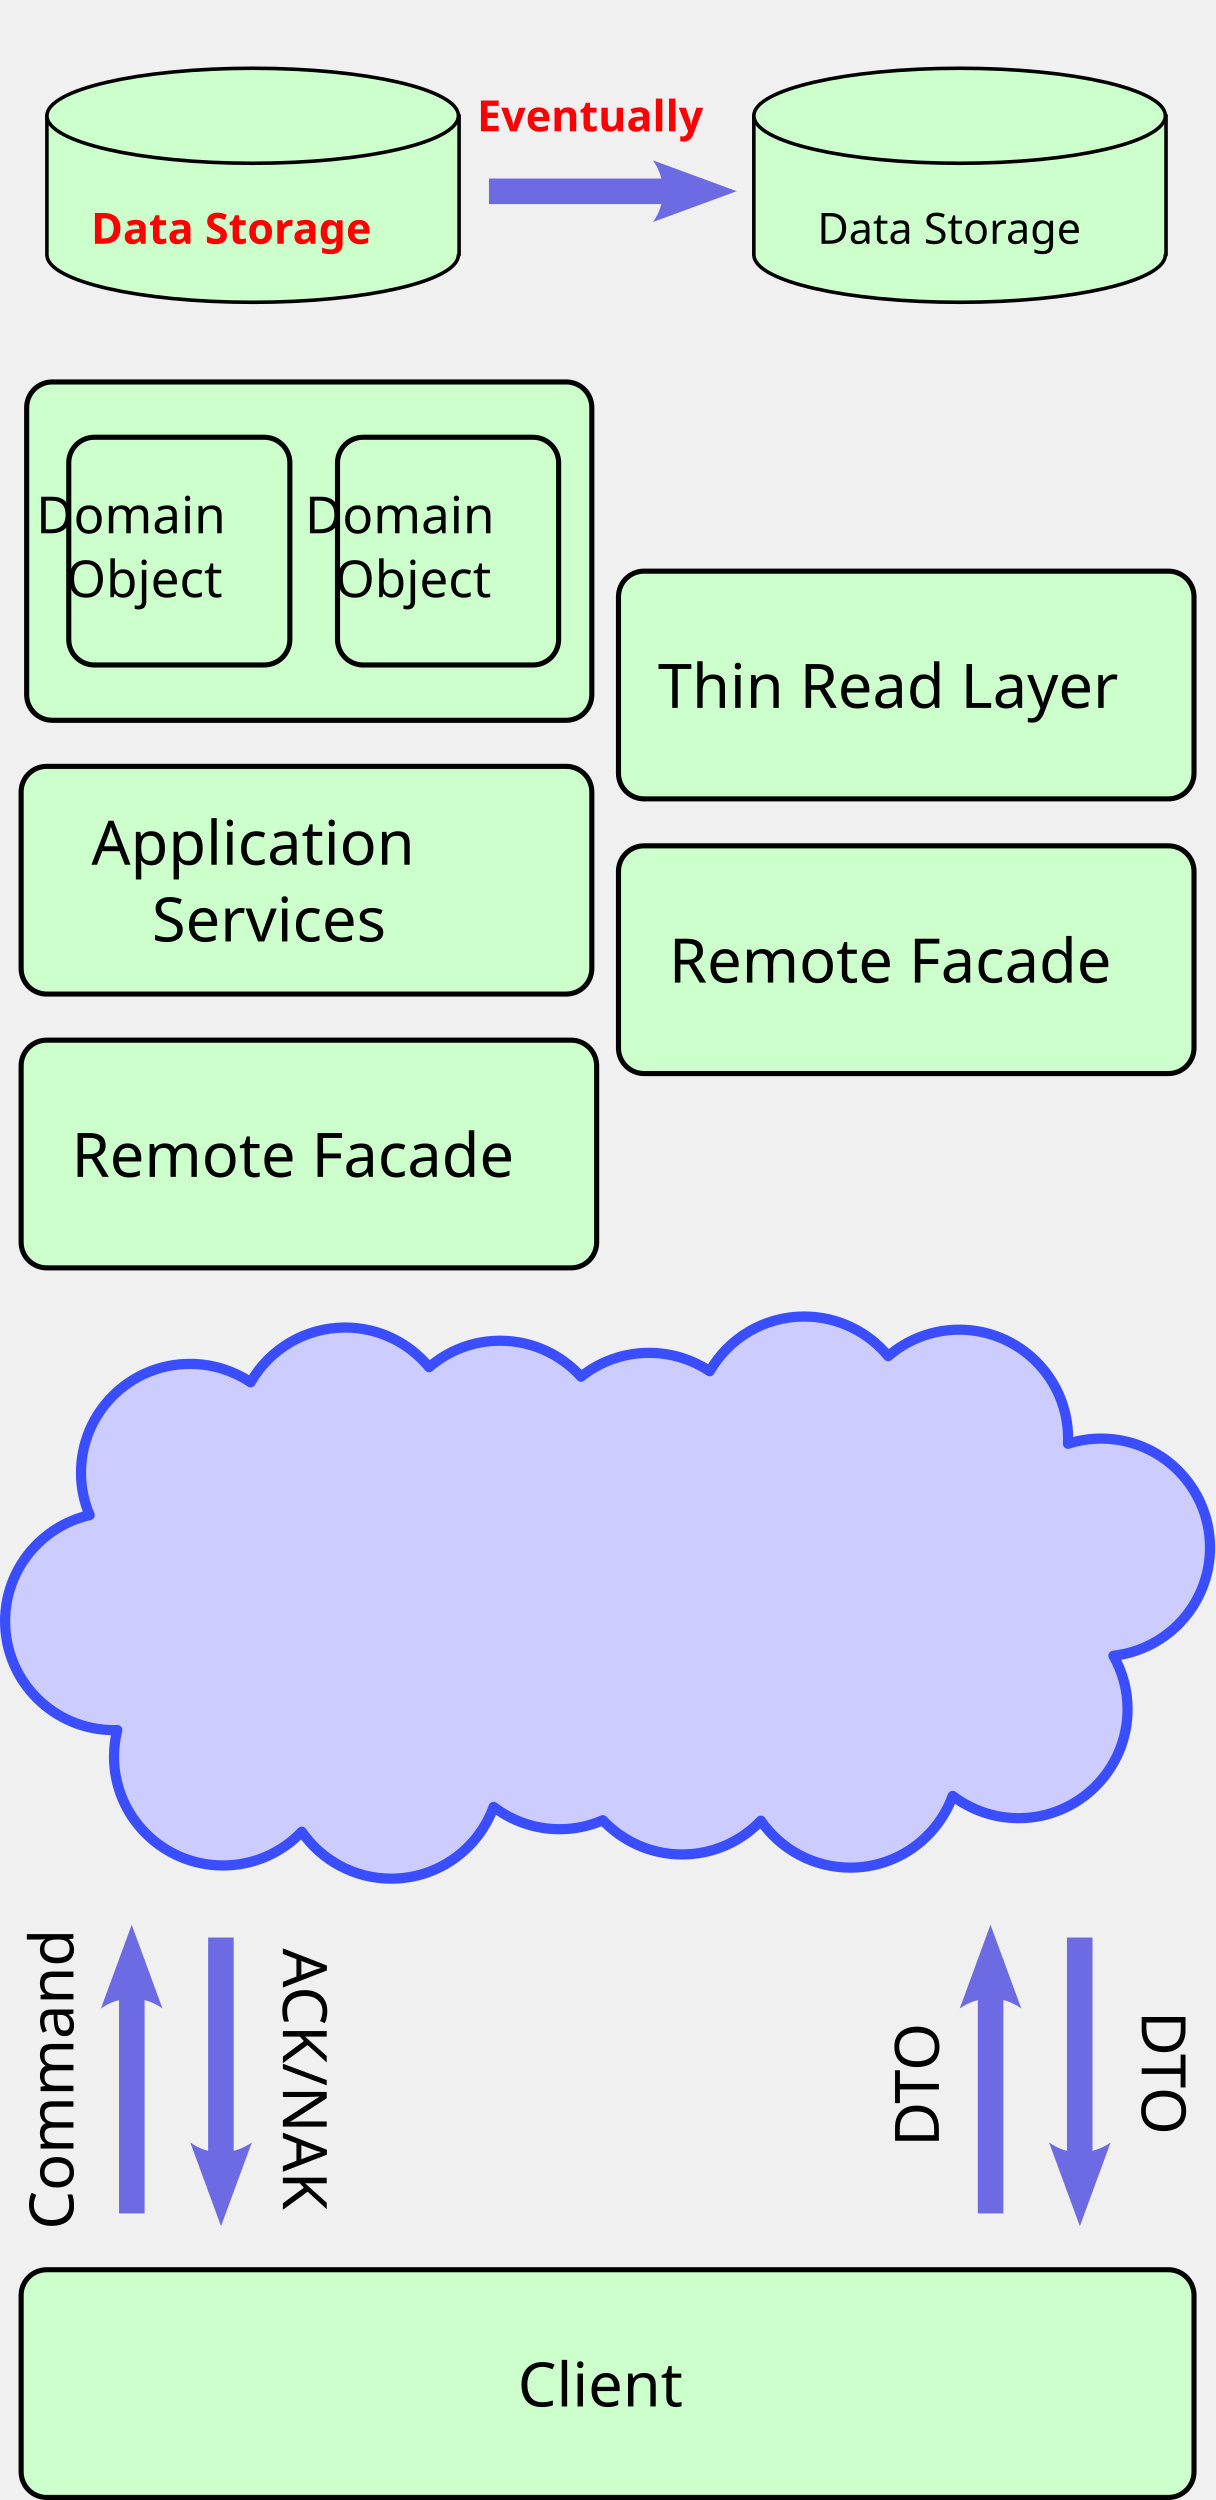
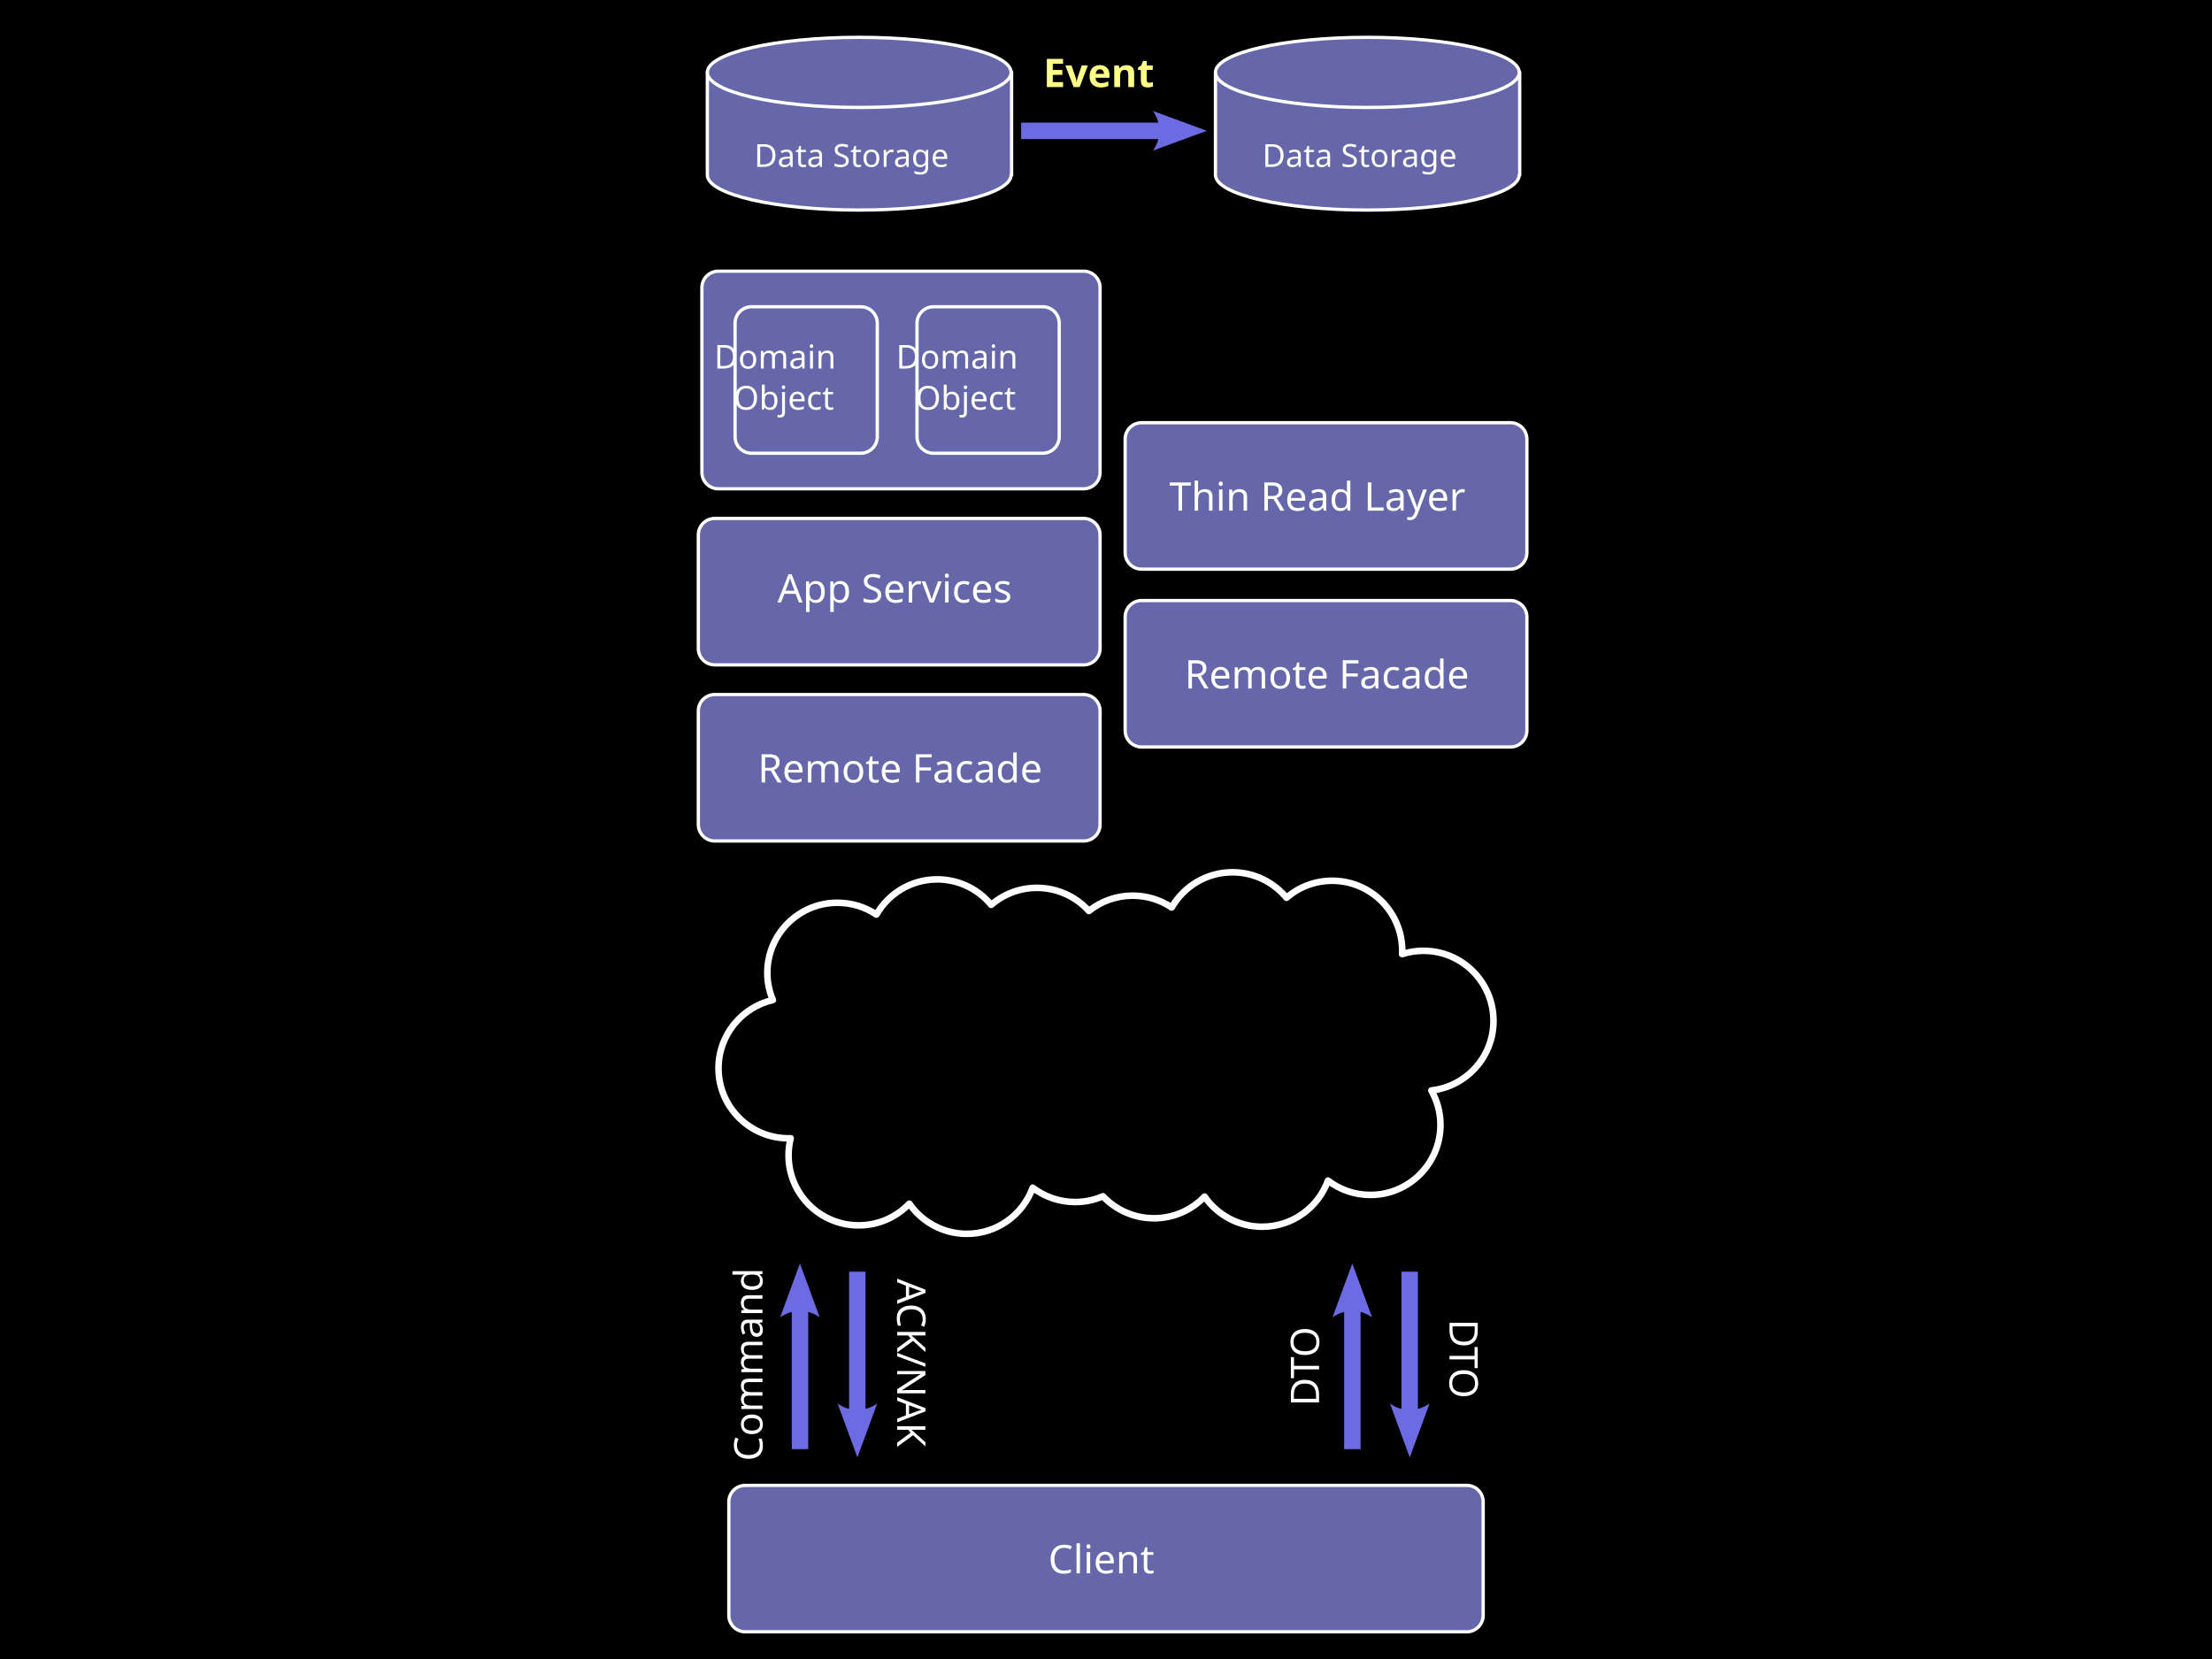
- <svg xmlns="http://www.w3.org/2000/svg" width="475.281" height="977.83" id="svg3020" version="1.1">
+ <svg xmlns="http://www.w3.org/2000/svg" width="800" height="600" id="svg3020" version="1.1">
  <defs id="defs3022">
    <marker orient="auto" refY="0" refX="0" id="Arrow2Send" style="overflow:visible">
-       <path id="path3866" style="fill:#6c6be3;stroke:none;font-size:12px;fill-rule:evenodd;stroke-width:0.625;stroke-linejoin:round" d="M 8.719,4.034 -2.207,0.016 8.719,-4.002 c -1.745,2.372 -1.735,5.617 -6e-7,8.035 z" transform="matrix(-0.3,0,0,-0.3,0.69,0)" />
+       <path id="path3866" style="font-size:12px;fill:#6c6be3;fill-rule:evenodd;stroke:none" d="M 8.719,4.034 -2.207,0.016 8.719,-4.002 c -1.745,2.372 -1.735,5.617 -6e-7,8.035 z" transform="matrix(-0.3,0,0,-0.3,0.69,0)" />
    </marker>
  </defs>
-   <g id="layer1" transform="translate(-1.538629,442.6172)">
-     <path style="fill:#ccccff;stroke:#3b4eff;stroke-width:4;stroke-linecap:round;stroke-linejoin:round;stroke-miterlimit:4;stroke-opacity:1;stroke-dasharray:none;fill-opacity:1" d="m 316.07,72.311 c -15.803,0 -29.585,8.625 -36.938,21.406 -6.78,-4.555 -14.968,-7.188 -23.75,-7.188 -10.058,0 -19.307,3.483 -26.594,9.312 -7.795,-8.63 -19.08,-14.062 -31.625,-14.062 -10.623,0 -20.321,3.912 -27.781,10.344 -7.813,-9.467 -19.642,-15.5 -32.875,-15.5 -15.803,0 -29.585,8.625 -36.938,21.406 -6.78,-4.555 -14.968,-7.188 -23.75,-7.188 -23.525,0 -42.594,19.069 -42.594,42.594 0,5.881 1.22,11.466 3.375,16.562 -18.923,4.338 -33.063,21.261 -33.063,41.5 0,23.525 19.069,42.594 42.594,42.594 0.425,0 0.86,-0.019 1.281,-0.031 -0.83,3.319 -1.281,6.799 -1.281,10.375 0,23.525 19.1,42.594 42.625,42.594 12.122,0 23.056,-5.06 30.813,-13.188 7.691,11.083 20.488,18.344 35,18.344 18.424,0 34.092,-11.69 40.031,-28.062 7.161,5.461 16.112,8.719 25.812,8.719 6.014,0 11.719,-1.248 16.906,-3.5 7.774,8.225 18.795,13.375 31,13.375 12.122,0 23.056,-5.06 30.812,-13.188 7.691,11.083 20.488,18.344 35,18.344 18.424,0 34.092,-11.69 40.031,-28.062 7.161,5.461 16.112,8.719 25.812,8.719 23.525,0 42.594,-19.1 42.594,-42.625 0,-7.612 -2.033,-14.722 -5.531,-20.906 21.267,-2.384 37.781,-20.409 37.781,-42.312 0,-23.525 -19.069,-42.625 -42.594,-42.625 -4.526,0 -8.876,0.723 -12.969,2.031 0.031,-0.665 0.062,-1.358 0.062,-2.031 0,-23.525 -19.069,-42.594 -42.594,-42.594 -10.623,0 -20.321,3.912 -27.781,10.344 -7.813,-9.467 -19.642,-15.5 -32.875,-15.5 z" id="path3028" />
-     <rect style="fill:#ccffcc;fill-opacity:1;stroke:#000000;stroke-width:2;stroke-linecap:round;stroke-linejoin:round;stroke-miterlimit:4;stroke-opacity:1;stroke-dasharray:none" id="rect4484" width="458.748" height="89.064" x="9.805" y="445.149" rx="10" ry="10" />
-     <text xml:space="preserve" style="font-size:24px;font-style:normal;font-weight:normal;line-height:125%;letter-spacing:0px;word-spacing:0px;fill:#000000;fill-opacity:1;stroke:none;font-family:Sans" x="204.041" y="498.628" id="text4480">
-       <tspan id="tspan4482" x="204.041" y="498.628">Client</tspan>
+   <g id="layer1" transform="translate(-1.538629,64.78722)">
+     <rect style="fill:#000000;fill-opacity:1;stroke:#dd9900;stroke-width:2;stroke-linecap:round;stroke-linejoin:round;stroke-miterlimit:4;stroke-opacity:1;stroke-dasharray:none" id="rect3119" width="832.886" height="638.185" x="-12.98" y="-14.389" transform="translate(1.538629,-64.78722)" />
+     <path style="fill:#000000;fill-opacity:1;stroke:#ffffff;stroke-width:2.379;stroke-linecap:round;stroke-linejoin:round;stroke-miterlimit:4;stroke-opacity:1;stroke-dasharray:none" d="m 447.267,250.683 c -9.398,0 -17.595,5.13 -21.967,12.731 -4.032,-2.709 -8.902,-4.275 -14.125,-4.275 -5.982,0 -11.482,2.071 -15.816,5.538 -4.636,-5.132 -11.347,-8.363 -18.808,-8.363 -6.318,0 -12.085,2.326 -16.522,6.152 -4.646,-5.63 -11.682,-9.218 -19.551,-9.218 -9.398,0 -17.595,5.13 -21.967,12.731 -4.032,-2.709 -8.902,-4.275 -14.125,-4.275 -13.991,0 -25.331,11.341 -25.331,25.331 0,3.498 0.725,6.819 2.007,9.85 -11.254,2.58 -19.663,12.644 -19.663,24.681 0,13.991 11.341,25.331 25.331,25.331 0.253,0 0.511,-0.011 0.762,-0.019 -0.494,1.974 -0.762,4.044 -0.762,6.17 0,13.991 11.359,25.331 25.35,25.331 7.209,0 13.712,-3.009 18.325,-7.843 4.574,6.591 12.185,10.909 20.815,10.909 10.957,0 20.275,-6.952 23.807,-16.689 4.259,3.248 9.582,5.185 15.351,5.185 3.577,0 6.969,-0.742 10.054,-2.082 4.623,4.892 11.178,7.954 18.436,7.954 7.209,0 13.712,-3.009 18.325,-7.843 4.574,6.591 12.185,10.909 20.815,10.909 10.957,0 20.275,-6.952 23.807,-16.689 4.259,3.248 9.582,5.185 15.351,5.185 13.991,0 25.331,-11.359 25.331,-25.35 0,-4.527 -1.209,-8.756 -3.29,-12.433 12.648,-1.418 22.469,-12.138 22.469,-25.164 0,-13.991 -11.341,-25.35 -25.331,-25.35 -2.692,0 -5.279,0.43 -7.713,1.208 0.018,-0.396 0.037,-0.808 0.037,-1.208 0,-13.991 -11.341,-25.331 -25.331,-25.331 -6.318,0 -12.085,2.326 -16.522,6.152 -4.646,-5.63 -11.682,-9.218 -19.551,-9.218 z" id="path3028" />
+     <rect style="fill:#6666aa;fill-opacity:1;stroke:#ffffff;stroke-width:1.189;stroke-linecap:round;stroke-linejoin:round;stroke-miterlimit:4;stroke-opacity:1;stroke-dasharray:none" id="rect4484" width="272.826" height="52.968" x="265.126" y="472.417" rx="5.947" ry="5.947" />
+     <text xml:space="preserve" style="font-size:14.273px;font-style:normal;font-weight:normal;line-height:125%;letter-spacing:0px;word-spacing:0px;fill:#ffffff;fill-opacity:1;stroke:none;font-family:Sans" x="380.641" y="504.222" id="text4480">
+       <tspan id="tspan4482" x="380.641" y="504.222">Client</tspan>
    </text>
-     <path style="fill:none;stroke:#6c6be3;stroke-width:10;stroke-linecap:butt;stroke-linejoin:miter;stroke-miterlimit:4;stroke-opacity:1;stroke-dasharray:none;marker-end:url(#Arrow2Send)" d="m 389.003,423.123 0,-99.39" id="path3828" />
-     <path id="path4460" d="m 423.854,315.211 0,99.39" style="fill:none;stroke:#6c6be3;stroke-width:10;stroke-linecap:butt;stroke-linejoin:miter;stroke-miterlimit:4;stroke-opacity:1;stroke-dasharray:none;marker-end:url(#Arrow2Send)" />
-     <path id="path4462" d="m 53.096,423.123 0,-99.39" style="fill:none;stroke:#6c6be3;stroke-width:10;stroke-linecap:butt;stroke-linejoin:miter;stroke-miterlimit:4;stroke-opacity:1;stroke-dasharray:none;marker-end:url(#Arrow2Send)" />
-     <path style="fill:none;stroke:#6c6be3;stroke-width:10;stroke-linecap:butt;stroke-linejoin:miter;stroke-miterlimit:4;stroke-opacity:1;stroke-dasharray:none;marker-end:url(#Arrow2Send)" d="m 87.947,315.211 0,99.39" id="path4464" />
-     <text xml:space="preserve" style="font-size:24px;font-style:normal;font-weight:normal;line-height:125%;letter-spacing:0px;word-spacing:0px;fill:#000000;fill-opacity:1;stroke:none;font-family:Sans" x="-397.02" y="368.756" id="text4486" transform="matrix(0,-1,1,0,0,0)">
-       <tspan id="tspan4488" x="-397.02" y="368.756">DTO</tspan>
+     <path style="fill:none;stroke:#6c6be3;stroke-width:5.947;stroke-linecap:butt;stroke-linejoin:miter;stroke-miterlimit:4;stroke-opacity:1;stroke-dasharray:none;marker-end:url(#Arrow2Send)" d="m 490.642,459.318 0,-59.109" id="path3828" />
+     <path id="path4460" d="m 511.368,395.14 0,59.109" style="fill:none;stroke:#6c6be3;stroke-width:5.947;stroke-linecap:butt;stroke-linejoin:miter;stroke-miterlimit:4;stroke-opacity:1;stroke-dasharray:none;marker-end:url(#Arrow2Send)" />
+     <path id="path4462" d="m 290.872,459.318 0,-59.109" style="fill:none;stroke:#6c6be3;stroke-width:5.947;stroke-linecap:butt;stroke-linejoin:miter;stroke-miterlimit:4;stroke-opacity:1;stroke-dasharray:none;marker-end:url(#Arrow2Send)" />
+     <path style="fill:none;stroke:#6c6be3;stroke-width:5.947;stroke-linecap:butt;stroke-linejoin:miter;stroke-miterlimit:4;stroke-opacity:1;stroke-dasharray:none;marker-end:url(#Arrow2Send)" d="m 311.598,395.14 0,59.109" id="path4464" />
+     <text xml:space="preserve" style="font-size:14.273px;font-style:normal;font-weight:normal;line-height:125%;letter-spacing:0px;word-spacing:0px;fill:#ffffff;fill-opacity:1;stroke:none;font-family:Sans" x="-443.794" y="478.6" id="text4486" transform="matrix(0,-1,1,0,0,0)">
+       <tspan id="tspan4488" x="-443.794" y="478.6">DTO</tspan>
    </text>
-     <text transform="matrix(0,1,-1,0,0,0)" id="text4490" y="-448.091" x="343.981" style="font-size:24px;font-style:normal;font-weight:normal;line-height:125%;letter-spacing:0px;word-spacing:0px;fill:#000000;fill-opacity:1;stroke:none;font-family:Sans" xml:space="preserve">
-       <tspan y="-448.091" x="343.981" id="tspan4492">DTO</tspan>
+     <text transform="matrix(0,1,-1,0,0,0)" id="text4490" y="-525.782" x="412.25" style="font-size:14.273px;font-style:normal;font-weight:normal;line-height:125%;letter-spacing:0px;word-spacing:0px;fill:#ffffff;fill-opacity:1;stroke:none;font-family:Sans" xml:space="preserve">
+       <tspan y="-525.782" x="412.25" id="tspan4492">DTO</tspan>
    </text>
-     <text transform="matrix(0,-1,1,0,0,0)" id="text4494" y="30.267" x="-429.47" style="font-size:24px;font-style:normal;font-weight:normal;line-height:125%;letter-spacing:0px;word-spacing:0px;fill:#000000;fill-opacity:1;stroke:none;font-family:Sans" xml:space="preserve">
-       <tspan y="30.267" x="-429.47" id="tspan4496" style="font-weight:normal;-inkscape-font-specification:Sans">Command</tspan>
+     <text transform="matrix(0,-1,1,0,0,0)" id="text4494" y="277.295" x="-463.682" style="font-size:14.273px;font-style:normal;font-weight:normal;line-height:125%;letter-spacing:0px;word-spacing:0px;fill:#ffffff;fill-opacity:1;stroke:none;font-family:Sans;-inkscape-font-specification:Sans" xml:space="preserve">
+       <tspan y="277.295" x="-463.682" id="tspan4496">Command</tspan>
    </text>
-     <text xml:space="preserve" style="font-size:24px;font-style:normal;font-weight:normal;line-height:125%;letter-spacing:0px;word-spacing:0px;fill:#000000;fill-opacity:1;stroke:none;font-family:Sans" x="319.456" y="-112.184" id="text4498" transform="matrix(0,1,-1,0,0,0)">
-       <tspan id="tspan4500" x="319.456" y="-112.184">ACK/NAK</tspan>
+     <text xml:space="preserve" style="font-size:14.273px;font-style:normal;font-weight:normal;line-height:125%;letter-spacing:0px;word-spacing:0px;fill:#ffffff;fill-opacity:1;stroke:none;font-family:Sans" x="397.665" y="-326.013" id="text4498" transform="matrix(0,1,-1,0,0,0)">
+       <tspan id="tspan4500" x="397.665" y="-326.013">ACK/NAK</tspan>
    </text>
-     <path style="fill:#ccffcc;fill-opacity:1;stroke:#000000;stroke-width:1.404;stroke-linecap:round;stroke-linejoin:round;stroke-miterlimit:4;stroke-opacity:1;stroke-dasharray:none" d="m 19.882,-397.49 0,54.523 0,0.11 c 0.253,10.211 36.188,18.474 80.479,18.474 44.289,0 80.225,-8.264 80.479,-18.474 l 0.263,0 0,-54.633 -161.221,0 z" id="path4522" />
-     <path style="fill:#ccffcc;fill-opacity:1;stroke:#000000;stroke-width:2;stroke-linecap:round;stroke-linejoin:round;stroke-miterlimit:4;stroke-opacity:1;stroke-dasharray:none" id="path4520" d="m 435.383,-415.156 c 0,14.614 -51.319,26.461 -114.624,26.461 -63.305,0 -114.624,-11.847 -114.624,-26.461 0,-14.614 51.319,-26.461 114.624,-26.461 63.305,0 114.624,11.847 114.624,26.461 z" transform="matrix(0.7021047,0,0,0.7021047,-124.8393,-105.8537)" />
-     <text id="text4529" y="-347.263" x="37.153" style="font-size:16.851px;font-style:normal;font-weight:normal;line-height:125%;letter-spacing:0px;word-spacing:0px;fill:#ff0000;fill-opacity:1;stroke:none;font-family:Sans" xml:space="preserve">
-       <tspan y="-347.263" x="37.153" id="tspan4531" style="font-weight:bold;fill:#ff0000;fill-opacity:1">Data Storage</tspan>
+     <path style="fill:#6666aa;fill-opacity:1;stroke:#ffffff;stroke-width:1.189;stroke-linecap:round;stroke-linejoin:round;stroke-miterlimit:4;stroke-opacity:1;stroke-dasharray:none" d="m 257.362,-38.709 0,37.211 0,0.075 c 0.172,6.969 24.698,12.608 54.926,12.608 30.227,0 54.752,-5.64 54.926,-12.608 l 0.18,0 0,-37.286 -110.031,0 z" id="path4522" />
+     <path style="fill:#6666aa;fill-opacity:1;stroke:#ffffff;stroke-width:2.481;stroke-linecap:round;stroke-linejoin:round;stroke-miterlimit:4;stroke-opacity:1;stroke-dasharray:none" id="path4520" d="m 435.383,-415.156 a 114.624,26.461 0 1 1 -229.248,0 114.624,26.461 0 1 1 229.248,0 z" transform="matrix(0.4791764,0,0,0.4791764,158.5917,160.3288)" />
+     <text id="text4529" y="-4.43" x="274.308" style="font-size:11.5px;font-style:normal;font-weight:normal;line-height:125%;letter-spacing:0px;word-spacing:0px;fill:#ffffff;fill-opacity:1;stroke:none;font-family:Sans;stroke-width:1.189;stroke-miterlimit:4;stroke-dasharray:none" xml:space="preserve">
+       <tspan y="-4.43" x="274.308" id="tspan4531">Data Storage</tspan>
    </text>
-     <rect ry="10" rx="10" y="-35.779" x="9.805" height="89.064" width="225.107" id="rect3108" style="fill:#ccffcc;fill-opacity:1;stroke:#000000;stroke-width:2;stroke-linecap:round;stroke-linejoin:round;stroke-miterlimit:4;stroke-opacity:1;stroke-dasharray:none" />
-     <text id="text4468" y="17.701" x="29.546" style="font-size:24px;font-style:normal;font-weight:normal;line-height:125%;letter-spacing:0px;word-spacing:0px;fill:#000000;fill-opacity:1;stroke:none;font-family:Sans" xml:space="preserve">
-       <tspan y="17.701" x="29.546" id="tspan4470">Remote Facade</tspan>
+     <rect ry="5.947" rx="5.947" y="186.4" x="254.1" height="52.968" width="145.295" id="rect3108" style="fill:#6666aa;fill-opacity:1;stroke:#ffffff;stroke-width:1.189;stroke-linecap:round;stroke-linejoin:round;stroke-miterlimit:4;stroke-opacity:1;stroke-dasharray:none" />
+     <text id="text4468" y="218.205" x="275.591" style="font-size:14.273px;font-style:normal;font-weight:normal;line-height:125%;letter-spacing:0px;word-spacing:0px;fill:#ffffff;fill-opacity:1;stroke:none;font-family:Sans" xml:space="preserve">
+       <tspan y="218.205" x="275.591" id="tspan4470">Remote Facade</tspan>
    </text>
-     <rect style="fill:#ccffcc;fill-opacity:1;stroke:#000000;stroke-width:2;stroke-linecap:round;stroke-linejoin:round;stroke-miterlimit:4;stroke-opacity:1;stroke-dasharray:none" id="rect3110" width="223.211" height="89.064" x="9.805" y="-142.868" rx="10" ry="10" />
-     <text xml:space="preserve" style="font-size:24px;font-style:normal;font-weight:normal;text-align:center;line-height:125%;letter-spacing:0px;word-spacing:0px;text-anchor:middle;fill:#000000;fill-opacity:1;stroke:none;font-family:Sans" x="122.348" y="-104.389" id="text4474">
-       <tspan id="tspan4476" x="122.348" y="-104.389">Application</tspan>
-       <tspan x="122.348" y="-74.389" id="tspan3138">Services</tspan>
+     <rect style="fill:#6666aa;fill-opacity:1;stroke:#ffffff;stroke-width:1.189;stroke-linecap:round;stroke-linejoin:round;stroke-miterlimit:4;stroke-opacity:1;stroke-dasharray:none" id="rect3110" width="145.295" height="52.968" x="254.1" y="122.712" rx="5.947" ry="5.947" />
+     <text xml:space="preserve" style="font-size:14.273px;font-style:normal;font-weight:normal;line-height:125%;letter-spacing:0px;word-spacing:0px;fill:#ffffff;fill-opacity:1;stroke:none;font-family:Sans" x="282.716" y="153.134" id="text4474">
+       <tspan id="tspan4476" x="282.716" y="153.134">App Services</tspan>
    </text>
-     <rect ry="10" rx="10" y="-293.224" x="11.969" height="132.331" width="221.047" id="rect3112" style="fill:#ccffcc;fill-opacity:1;stroke:#000000;stroke-width:2;stroke-linecap:round;stroke-linejoin:round;stroke-miterlimit:4;stroke-opacity:1;stroke-dasharray:none" />
-     <rect ry="10" rx="10" y="-271.591" x="133.554" height="89.064" width="86.482" id="rect4504" style="fill:none;stroke:#000000;stroke-width:2;stroke-linecap:round;stroke-linejoin:round;stroke-miterlimit:4;stroke-opacity:1;stroke-dasharray:none" />
-     <text xml:space="preserve" style="font-size:20px;font-style:normal;font-weight:normal;text-align:center;line-height:125%;letter-spacing:0px;word-spacing:0px;text-anchor:middle;fill:#000000;fill-opacity:1;stroke:none;font-family:Sans" x="176.105" y="-234.042" id="text4508">
-       <tspan id="tspan4510" x="176.105" y="-234.042">Domain</tspan>
-       <tspan x="176.105" y="-209.042" id="tspan4512">Object</tspan>
+     <rect ry="5.947" rx="5.947" y="33.293" x="255.386" height="78.699" width="144.008" id="rect3112" style="fill:#6666aa;fill-opacity:1;stroke:#ffffff;stroke-width:1.189;stroke-linecap:round;stroke-linejoin:round;stroke-miterlimit:4;stroke-opacity:1;stroke-dasharray:none" />
+     <rect ry="5.947" rx="5.947" y="46.159" x="333.187" height="52.968" width="51.433" id="rect4504" style="fill:none;stroke:#ffffff;stroke-width:1.189;stroke-linecap:round;stroke-linejoin:round;stroke-miterlimit:4;stroke-opacity:1;stroke-dasharray:none" />
+     <text xml:space="preserve" style="font-size:11.894px;font-style:normal;font-weight:normal;text-align:center;line-height:125%;letter-spacing:0px;word-spacing:0px;text-anchor:middle;fill:#ffffff;fill-opacity:1;stroke:none;font-family:Sans" x="358.493" y="68.49" id="text4508">
+       <tspan id="tspan4510" x="358.493" y="68.49">Domain</tspan>
+       <tspan x="358.493" y="83.358" id="tspan4512">Object</tspan>
    </text>
-     <rect style="fill:none;stroke:#000000;stroke-width:2;stroke-linecap:round;stroke-linejoin:round;stroke-miterlimit:4;stroke-opacity:1;stroke-dasharray:none" id="rect3120" width="86.482" height="89.064" x="28.431" y="-271.591" rx="10" ry="10" />
-     <text id="text3122" y="-234.042" x="70.982" style="font-size:20px;font-style:normal;font-weight:normal;text-align:center;line-height:125%;letter-spacing:0px;word-spacing:0px;text-anchor:middle;fill:#000000;fill-opacity:1;stroke:none;font-family:Sans" xml:space="preserve">
-       <tspan y="-234.042" x="70.982" id="tspan3124">Domain</tspan>
-       <tspan id="tspan3126" y="-209.042" x="70.982">Object</tspan>
+     <rect style="fill:none;stroke:#ffffff;stroke-width:1.189;stroke-linecap:round;stroke-linejoin:round;stroke-miterlimit:4;stroke-opacity:1;stroke-dasharray:none" id="rect3120" width="51.433" height="52.968" x="267.386" y="46.159" rx="5.947" ry="5.947" />
+     <text id="text3122" y="68.49" x="292.691" style="font-size:11.894px;font-style:normal;font-weight:normal;text-align:center;line-height:125%;letter-spacing:0px;word-spacing:0px;text-anchor:middle;fill:#ffffff;fill-opacity:1;stroke:none;font-family:Sans" xml:space="preserve">
+       <tspan y="68.49" x="292.691" id="tspan3124">Domain</tspan>
+       <tspan id="tspan3126" y="83.358" x="292.691">Object</tspan>
    </text>
-     <g id="g3131" transform="translate(4.326684,-76)">
-       <rect ry="10" rx="10" y="-35.779" x="239.119" height="89.064" width="225.107" id="rect3125" style="fill:#ccffcc;fill-opacity:1;stroke:#000000;stroke-width:2;stroke-linecap:round;stroke-linejoin:round;stroke-miterlimit:4;stroke-opacity:1;stroke-dasharray:none" />
-       <text id="text3127" y="17.701" x="258.86" style="font-size:24px;font-style:normal;font-weight:normal;line-height:125%;letter-spacing:0px;word-spacing:0px;fill:#000000;fill-opacity:1;stroke:none;font-family:Sans" xml:space="preserve">
-         <tspan y="17.701" x="258.86" id="tspan3129">Remote Facade</tspan>
-       </text>
-     </g>
-     <rect ry="10" rx="10" y="-219.22" x="243.446" height="89.064" width="225.107" id="rect3156" style="fill:#ccffcc;fill-opacity:1;stroke:#000000;stroke-width:2;stroke-linecap:round;stroke-linejoin:round;stroke-miterlimit:4;stroke-opacity:1;stroke-dasharray:none" />
-     <text id="text3158" y="-165.74" x="258.875" style="font-size:24px;font-style:normal;font-weight:normal;line-height:125%;letter-spacing:0px;word-spacing:0px;fill:#000000;fill-opacity:1;stroke:none;font-family:Sans" xml:space="preserve">
-       <tspan y="-165.74" x="258.875" id="tspan3160">Thin Read Layer</tspan>
+     <rect style="fill:#6666aa;fill-opacity:1;stroke:#ffffff;stroke-width:1.189;stroke-linecap:round;stroke-linejoin:round;stroke-miterlimit:4;stroke-opacity:1;stroke-dasharray:none" id="rect5807" width="145.295" height="52.968" x="408.464" y="152.404" rx="5.947" ry="5.947" />
+     <text xml:space="preserve" style="font-size:14.273px;font-style:normal;font-weight:normal;line-height:125%;letter-spacing:0px;word-spacing:0px;fill:#ffffff;fill-opacity:1;stroke:none;font-family:Sans" x="429.955" y="184.209" id="text5809">
+       <tspan id="tspan5811" x="429.955" y="184.209">Remote Facade</tspan>
    </text>
-     <g transform="matrix(0.7021047,0,0,0.7021047,207.5519,-105.8536)" id="g3368">
-       <path style="fill:#ccffcc;fill-opacity:1;stroke:#000000;stroke-width:2;stroke-linecap:round;stroke-linejoin:round;stroke-miterlimit:4;stroke-opacity:1;stroke-dasharray:none" d="m 126.53,-415.375 0,77.656 0,0.156 c 0.36,14.543 51.543,26.312 114.625,26.312 63.081,0 114.263,-11.77 114.625,-26.312 l 0.375,0 0,-77.812 -229.625,0 z" id="path3370" />
-       <path style="fill:#ccffcc;fill-opacity:1;stroke:#000000;stroke-width:2;stroke-linecap:round;stroke-linejoin:round;stroke-miterlimit:4;stroke-opacity:1;stroke-dasharray:none" id="path3372" d="m 435.383,-415.156 c 0,14.614 -51.319,26.461 -114.624,26.461 -63.305,0 -114.624,-11.847 -114.624,-26.461 0,-14.614 51.319,-26.461 114.624,-26.461 63.305,0 114.624,11.847 114.624,26.461 z" transform="translate(-79.5949,-1.4767578e-4)" />
-       <text id="text3374" y="-343.837" x="161.894" style="font-size:24px;font-style:normal;font-weight:normal;line-height:125%;letter-spacing:0px;word-spacing:0px;fill:#000000;fill-opacity:1;stroke:none;font-family:Sans" xml:space="preserve">
-         <tspan y="-343.837" x="161.894" id="tspan3376">Data Storage</tspan>
-       </text>
-     </g>
-     <path id="path3378" d="m 192.79,-367.785 83.39,0" style="fill:none;stroke:#6c6be3;stroke-width:10;stroke-linecap:butt;stroke-linejoin:miter;stroke-miterlimit:4;stroke-opacity:1;stroke-dasharray:none;marker-end:url(#Arrow2Send)" />
-     <text xml:space="preserve" style="font-size:16.851px;font-style:normal;font-weight:normal;line-height:125%;letter-spacing:0px;word-spacing:0px;fill:#ff0000;fill-opacity:1;stroke:none;font-family:Sans" x="188.137" y="-391.263" id="text3384">
-       <tspan id="tspan3386" x="188.137" y="-391.263" style="font-weight:bold;fill:#ff0000;fill-opacity:1">Eventually</tspan>
+     <rect ry="5.947" rx="5.947" y="88.085" x="408.464" height="52.968" width="145.295" id="rect5813" style="fill:#6666aa;fill-opacity:1;stroke:#ffffff;stroke-width:1.189;stroke-linecap:round;stroke-linejoin:round;stroke-miterlimit:4;stroke-opacity:1;stroke-dasharray:none" />
+     <text id="text5815" y="119.89" x="424.442" style="font-size:14.273px;font-style:normal;font-weight:bold;line-height:125%;letter-spacing:0px;word-spacing:0px;fill:#ffff88;fill-opacity:1;stroke:none;font-family:Sans;-inkscape-font-specification:Sans Bold" xml:space="preserve">
+       <tspan y="119.89" x="424.442" id="tspan5817" style="font-weight:normal;fill:#ffffff;fill-opacity:1;-inkscape-font-specification:Sans">Thin Read Layer</tspan>
+     </text>
+     <path id="path4530" d="m 441.129,-38.709 0,37.211 0,0.075 c 0.172,6.969 24.698,12.608 54.926,12.608 30.227,0 54.752,-5.64 54.926,-12.608 l 0.18,0 0,-37.286 -110.031,0 z" style="fill:#6666aa;fill-opacity:1;stroke:#ffffff;stroke-width:1.189;stroke-linecap:round;stroke-linejoin:round;stroke-miterlimit:4;stroke-opacity:1;stroke-dasharray:none" />
+     <path transform="matrix(0.4791764,0,0,0.4791764,342.3589,160.3288)" d="m 435.383,-415.156 a 114.624,26.461 0 1 1 -229.248,0 114.624,26.461 0 1 1 229.248,0 z" id="path4532" style="fill:#6666aa;fill-opacity:1;stroke:#ffffff;stroke-width:2.481;stroke-linecap:round;stroke-linejoin:round;stroke-miterlimit:4;stroke-opacity:1;stroke-dasharray:none" />
+     <text xml:space="preserve" style="font-size:11.5px;font-style:normal;font-weight:normal;line-height:125%;letter-spacing:0px;word-spacing:0px;fill:#ffffff;fill-opacity:1;stroke:none;font-family:Sans;stroke-width:1.189;stroke-miterlimit:4;stroke-dasharray:none" x="458.075" y="-4.43" id="text4534">
+       <tspan id="tspan4536" x="458.075" y="-4.43">Data Storage</tspan>
+     </text>
+     <path style="fill:none;stroke:#6c6be3;stroke-width:5.947;stroke-linecap:butt;stroke-linejoin:miter;stroke-miterlimit:4;stroke-opacity:1;stroke-dasharray:none;marker-end:url(#Arrow2Send)" d="m 370.853,-17.459 59.109,0" id="path4546" />
+     <text xml:space="preserve" style="font-size:24px;font-style:normal;font-variant:normal;font-weight:bold;font-stretch:normal;line-height:125%;letter-spacing:0px;word-spacing:0px;fill:#000000;fill-opacity:1;stroke:none;font-family:Monospace;-inkscape-font-specification:Sans Bold" x="380.398" y="31.24" id="text4548" transform="translate(1.538629,-64.78722)">
+       <tspan id="tspan4550" x="380.398" y="31.24">Even</tspan>
+     </text>
+     <text xml:space="preserve" style="font-size:14.273px;font-style:normal;font-weight:normal;line-height:125%;letter-spacing:0px;word-spacing:0px;fill:#ffffff;fill-opacity:1;stroke:none;font-family:Sans;-inkscape-font-specification:Sans" x="378.859" y="-33.3" id="text4552">
+       <tspan id="tspan4554" x="378.859" y="-33.3" style="font-weight:bold;fill:#ffff88;fill-opacity:1;-inkscape-font-specification:Sans Bold">Event</tspan>
    </text>
  </g>
</svg>
